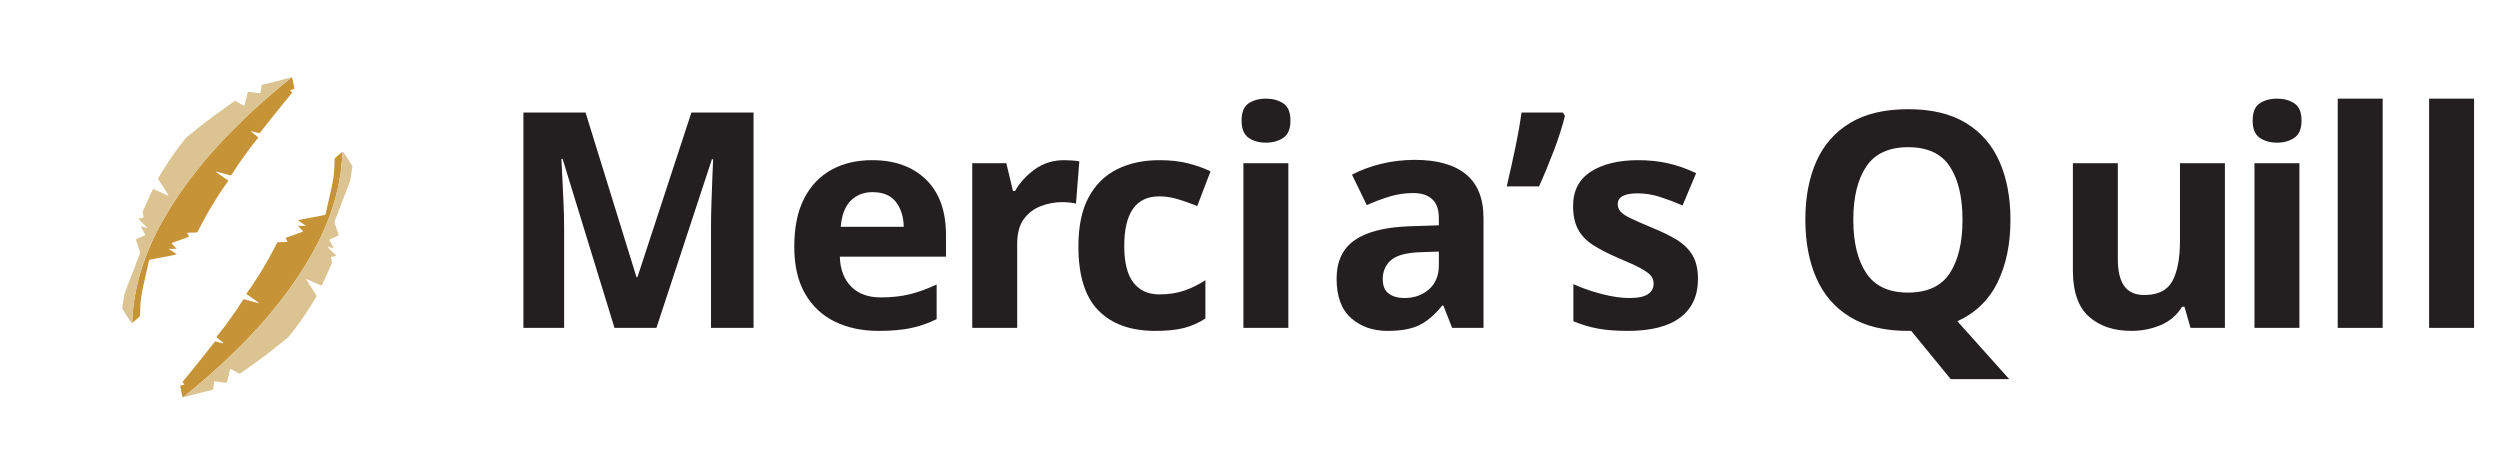
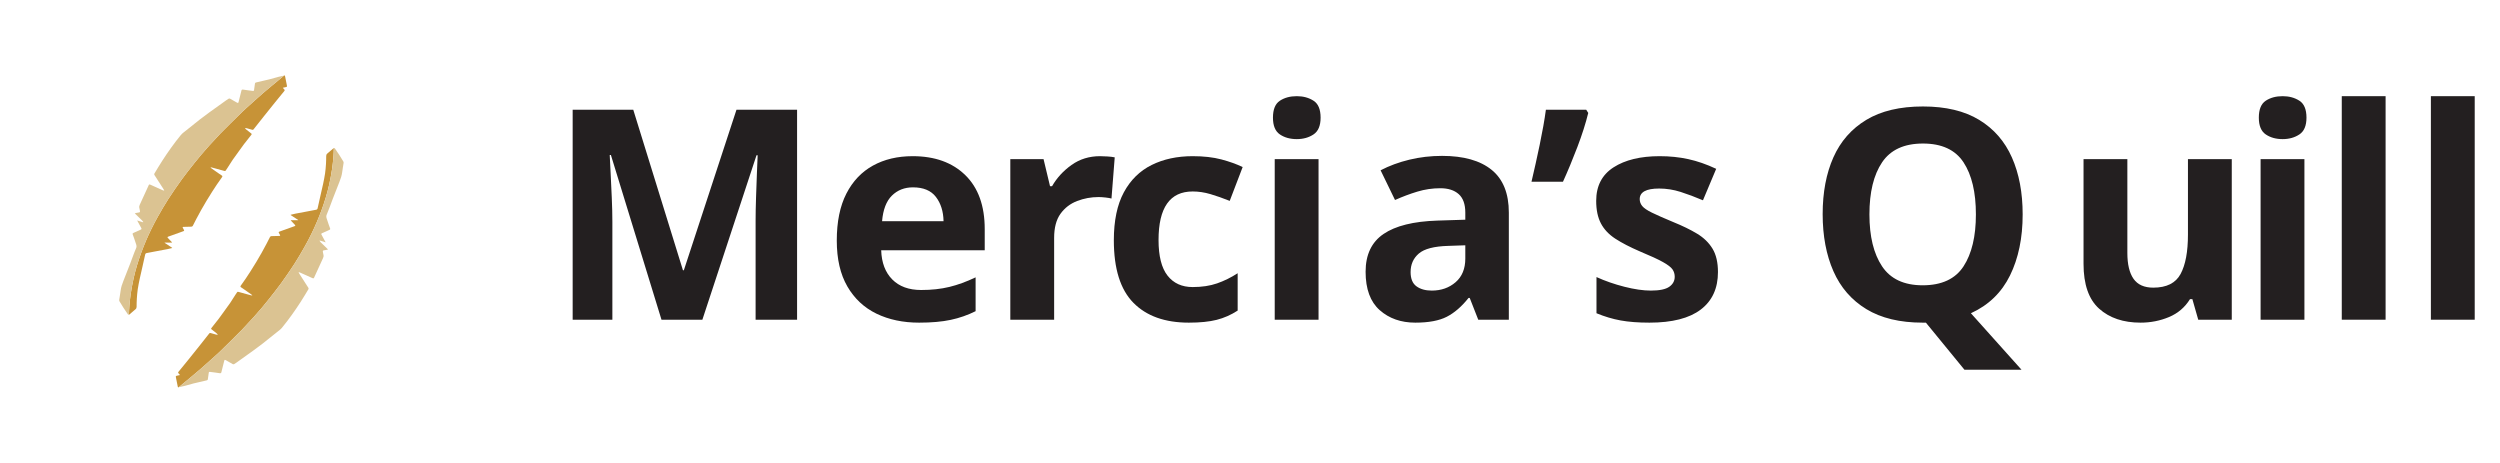
- <svg xmlns="http://www.w3.org/2000/svg" id="Layer_1" data-name="Layer 1" viewBox="0 0 8288.15 1572.01">
+ <svg xmlns="http://www.w3.org/2000/svg" id="Layer_1" data-name="Layer 1" viewBox="0 0 8500 1572.01">
  <defs>
    <style>
      .cls-1 {
        letter-spacing: 0em;
      }

      .cls-2 {
        letter-spacing: 0em;
      }

      .cls-3 {
        fill: #dbc392;
      }

      .cls-4 {
        fill: none;
      }

      .cls-5 {
        fill: #c79337;
      }

      .cls-6 {
        fill: #231f20;
        font-family: Geist-Bold, Geist;
        font-size: 1000px;
        font-weight: 700;
      }

      .cls-7 {
        letter-spacing: -.04em;
      }

      .cls-8 {
        letter-spacing: 0em;
      }

      .cls-9 {
        letter-spacing: 0em;
      }
    </style>
  </defs>
  <g>
    <rect class="cls-4" width="1572.01" height="1572.01" />
    <path class="cls-5" d="M965.64,257.14c2.97-2.11,3.18.83,3.58,2.27.91,3.27,1.38,6.65,2.04,9.99,1.37,6.93,2.8,13.86,4.12,20.8.88,4.63.56,5.03-4.07,6.08-2.82.64-5.64,1.26-9.56,2.14,1.64,2.04,2.66,3.86,4.17,5.05,2.47,1.96,2.62,3.74.68,6.1-10.27,12.51-20.55,25.02-30.72,37.61-13.27,16.42-26.49,32.88-39.63,49.41-11.56,14.53-22.94,29.19-34.53,43.7-.68.85-2.62,1.37-3.74,1.08-6.35-1.62-12.62-3.58-18.94-5.33-1.67-.46-3.42-.59-5.14-.87-.22.31-.45.61-.67.92,1.08,1.23,2,2.64,3.25,3.66,5.89,4.81,11.77,9.65,17.88,14.16,2.25,1.66,1.46,2.88.32,4.33-8.37,10.64-16.9,21.16-25.13,31.92-6.15,8.04-11.91,16.37-17.84,24.57-6.95,9.62-14.09,19.12-20.78,28.92-6.25,9.16-12,18.67-18,28-1.78,2.76-3.7,5.43-5.51,8.17-1.12,1.7-2.2,2.03-4.41,1.39-14.07-4.05-28.22-7.8-42.35-11.61-1.31-.35-2.7-.4-5.2-.76,1.25,1.47,1.71,2.3,2.41,2.79,8.47,5.99,16.96,11.94,25.47,17.86,3.73,2.59,7.53,5.08,11.27,7.65,1.81,1.25,1.96,2.8.7,4.58-5.96,8.48-12,16.9-17.83,25.47-5.2,7.64-10.25,15.38-15.2,23.19-6.89,10.88-13.74,21.8-20.39,32.83-6.2,10.29-12.22,20.68-18.11,31.15-5.63,10.01-11.04,20.15-16.42,30.3-3.91,7.38-7.58,14.88-11.4,22.31-1.32,2.57-3.23,3.77-6.4,3.76-8.59-.02-17.18.44-25.77.66-2.72.07-3.55,1.04-2.1,3.55,1.19,2.07,2.12,4.31,3.43,6.3,1.63,2.49,1.12,3.89-1.65,4.84-4.77,1.64-9.49,3.44-14.25,5.15-12.25,4.39-24.53,8.73-36.76,13.17-3.66,1.33-3.85,2.26-1.28,5.03,4.16,4.47,8.4,8.87,12.58,13.33.47.5.75,1.18,1.28,2.04h-24.9c-.19.24-.38.48-.57.72,8.56,5.61,17.11,11.23,25.67,16.84-.08.35-.16.7-.24,1.05-5.33,1.25-10.62,2.66-15.98,3.71-11.39,2.23-22.82,4.25-34.22,6.41-11.9,2.26-23.76,4.74-35.7,6.78-3.56.61-4.93,2.4-5.62,5.56-3.01,13.7-6.07,27.4-9.16,41.08-3.06,13.52-6.35,26.99-9.21,40.54-2.53,11.98-4.99,23.99-6.78,36.09-1.57,10.64-2.4,21.41-3.12,32.15-.61,9.14-.68,18.33-.78,27.5-.04,3.45-1.16,6.05-3.78,8.3-7.33,6.28-14.54,12.7-22.07,18.8.22-10.05.42-19.86,1.29-29.61,1.26-14.14,2.5-28.32,4.67-42.33,2.72-17.52,5.88-35,9.73-52.3,6.64-29.79,15.65-58.91,26.17-87.59,9.83-26.79,21.05-52.98,33.53-78.61,7.42-15.23,15.29-30.27,23.65-45.01,11.04-19.47,22.18-38.92,34.33-57.7,14.91-23.04,30.5-45.66,46.57-67.91,13.3-18.41,27.61-36.1,41.65-53.97,7.85-9.98,15.92-19.79,24.13-29.48,8.71-10.28,17.56-20.46,26.62-30.44,12.94-14.24,25.96-28.42,39.26-42.32,11.11-11.61,22.63-22.83,34.06-34.14,13.08-12.94,26.24-25.8,39.41-38.65,4.2-4.09,8.49-8.1,12.84-12.03,12.19-11,24.42-21.94,36.66-32.88,7.02-6.28,14-12.6,21.14-18.73,9.44-8.11,19.01-16.08,28.56-24.06,8.09-6.76,16.26-13.42,24.37-20.15,6.15-5.09,12.27-10.22,18.4-15.33Z" />
    <path class="cls-5" d="M607.91,1316.41c-2.98,2.11-3.18-.83-3.58-2.27-.91-3.27-1.38-6.65-2.04-9.99-1.37-6.93-2.8-13.86-4.12-20.8-.88-4.63-.56-5.03,4.07-6.08,2.82-.64,5.64-1.26,9.56-2.13-1.64-2.04-2.66-3.86-4.17-5.05-2.47-1.96-2.62-3.74-.68-6.1,10.27-12.51,20.55-25.02,30.72-37.61,13.27-16.42,26.49-32.88,39.63-49.41,11.56-14.53,22.94-29.19,34.53-43.7.68-.85,2.62-1.37,3.73-1.08,6.35,1.62,12.62,3.58,18.94,5.33,1.66.46,3.42.59,5.13.86.23-.31.45-.61.68-.92-1.08-1.23-2-2.65-3.25-3.66-5.89-4.81-11.77-9.65-17.88-14.16-2.25-1.66-1.46-2.88-.32-4.33,8.37-10.64,16.9-21.16,25.13-31.92,6.15-8.04,11.91-16.37,17.84-24.57,6.95-9.62,14.09-19.12,20.78-28.92,6.25-9.16,12-18.67,18-28,1.78-2.76,3.7-5.43,5.51-8.17,1.12-1.7,2.2-2.03,4.41-1.39,14.07,4.05,28.22,7.8,42.35,11.61,1.31.35,2.7.4,5.19.75-1.25-1.47-1.71-2.3-2.41-2.79-8.47-5.99-16.96-11.94-25.47-17.86-3.73-2.59-7.53-5.08-11.27-7.65-1.81-1.25-1.95-2.8-.7-4.58,5.96-8.48,12-16.9,17.83-25.47,5.2-7.64,10.25-15.38,15.2-23.19,6.89-10.88,13.74-21.8,20.39-32.83,6.2-10.29,12.22-20.68,18.11-31.15,5.63-10.01,11.04-20.15,16.42-30.3,3.91-7.38,7.58-14.88,11.4-22.31,1.32-2.57,3.24-3.77,6.4-3.76,8.59.02,17.18-.44,25.77-.66,2.72-.07,3.54-1.04,2.1-3.55-1.19-2.07-2.12-4.31-3.43-6.3-1.63-2.48-1.13-3.89,1.65-4.84,4.78-1.64,9.49-3.44,14.25-5.15,12.25-4.39,24.53-8.73,36.76-13.17,3.66-1.33,3.85-2.26,1.28-5.03-4.16-4.47-8.4-8.87-12.58-13.33-.47-.5-.75-1.18-1.28-2.04h24.9c.19-.24.38-.48.57-.72-8.56-5.62-17.11-11.23-25.67-16.85.08-.35.16-.7.24-1.05,5.33-1.25,10.62-2.66,15.98-3.71,11.39-2.23,22.82-4.25,34.22-6.41,11.9-2.26,23.76-4.74,35.7-6.78,3.56-.61,4.93-2.4,5.62-5.56,3.01-13.7,6.07-27.4,9.16-41.08,3.06-13.52,6.35-26.99,9.21-40.54,2.53-11.98,4.99-23.99,6.78-36.09,1.57-10.64,2.4-21.41,3.12-32.15.61-9.14.68-18.33.78-27.5.04-3.45,1.16-6.05,3.78-8.3,7.33-6.28,14.54-12.71,22.07-18.8-.22,10.05-.42,19.86-1.28,29.61-1.26,14.14-2.5,28.32-4.67,42.33-2.72,17.52-5.88,35-9.73,52.3-6.64,29.79-15.65,58.91-26.17,87.59-9.83,26.79-21.05,52.98-33.53,78.61-7.42,15.23-15.29,30.27-23.65,45.01-11.04,19.47-22.18,38.92-34.33,57.7-14.91,23.04-30.5,45.66-46.57,67.91-13.3,18.41-27.61,36.1-41.65,53.97-7.85,9.98-15.92,19.79-24.13,29.48-8.71,10.28-17.56,20.46-26.62,30.44-12.94,14.24-25.96,28.42-39.26,42.32-11.11,11.61-22.63,22.83-34.06,34.14-13.08,12.94-26.24,25.8-39.42,38.65-4.2,4.09-8.49,8.1-12.84,12.03-12.19,11-24.42,21.94-36.66,32.88-7.02,6.28-14,12.6-21.14,18.73-9.44,8.11-19.01,16.08-28.56,24.06-8.09,6.76-16.26,13.42-24.37,20.15-6.15,5.09-12.27,10.22-18.4,15.33Z" />
    <path class="cls-3" d="M965.32,257.16c-5.81,5.09-11.93,10.22-18.08,15.31-8.12,6.73-16.28,13.39-24.37,20.15-9.56,7.98-19.12,15.95-28.56,24.06-7.14,6.13-14.12,12.45-21.14,18.73-12.24,10.94-24.47,21.89-36.66,32.88-4.35,3.93-8.64,7.93-12.84,12.03-13.17,12.85-26.33,25.71-39.41,38.65-11.43,11.3-22.95,22.53-34.06,34.14-13.3,13.9-26.32,28.07-39.26,42.32-9.06,9.97-17.9,20.16-26.62,30.44-8.21,9.69-16.29,19.49-24.13,29.48-14.04,17.87-28.36,35.55-41.65,53.97-16.06,22.25-31.66,44.87-46.57,67.91-12.15,18.78-23.29,38.24-34.33,57.7-8.36,14.74-16.24,29.78-23.65,45.01-12.48,25.63-23.7,51.82-33.53,78.61-10.52,28.67-19.53,57.79-26.17,87.59-3.86,17.3-7.02,34.78-9.73,52.3-2.17,14.02-3.41,28.19-4.67,42.33-.87,9.75-1.06,19.56-1.53,29.7-1.18-.31-2.81-.68-3.52-1.69-5.14-7.38-10.19-14.82-15.07-22.37-4.67-7.23-9.19-14.56-13.56-21.97-.83-1.4-1.11-3.45-.87-5.1,1.52-10.49,3.56-20.92,4.82-31.44,1.34-11.17,4.92-21.56,9.06-31.91,8.03-20.08,15.88-40.23,23.66-60.41,6.65-17.25,12.44-34.86,19.89-51.76,3.55-8.05-.48-13.91-2.35-20.44-2.56-8.97-6.2-17.63-9.22-26.48-.73-2.15-.41-3.78,2.43-4.95,8.44-3.47,16.65-7.52,24.97-11.28,2.89-1.3,3.19-2.74,1.53-5.61-4.61-7.97-8.8-16.19-13.81-25.51,7.25,2.25,13.58,4.22,19.9,6.19.27-.38.54-.75.82-1.13-1.34-1.69-2.52-3.55-4.05-5.06-7.5-7.4-15.1-14.72-22.65-22.07-.54-.52-1.01-1.1-2.07-2.26,4.9-1.03,9.22-2.43,13.62-2.73,4.59-.31,4.33-2.93,3.84-5.94-.52-3.23-1.11-6.48-1.97-9.63-1.13-4.11.04-7.76,1.7-11.39,9.23-20.15,18.46-40.29,27.69-60.44.74-1.61,1.61-3.18,2.13-4.86,1.2-3.88,3.49-3.4,6.44-2.06,14.07,6.39,28.19,12.69,42.31,18.97,1.08.48,2.34.55,3.51.82.27-.27.54-.55.8-.82-1.5-2.47-2.94-4.97-4.51-7.4-9.65-14.99-19.37-29.95-28.92-45-.67-1.06-.81-3.2-.19-4.24,8.75-14.53,17.41-29.12,26.62-43.35,9.7-14.98,19.65-29.81,30.07-44.29,10.72-14.88,21.76-29.57,33.44-43.69,5.09-6.15,12-10.84,18.3-15.94,15.65-12.66,31.32-25.3,47.18-37.69,10.35-8.09,20.96-15.87,31.61-23.58,18.87-13.65,37.84-27.16,56.79-40.7,2.88-2.06,5.78-4.15,8.88-5.84,1.13-.62,3.16-.66,4.28-.05,7.66,4.17,15.18,8.59,22.74,12.93,4.86,2.79,5.54,2.49,6.86-2.86,3.06-12.36,6.18-24.71,9.26-37.07.8-3.22,2.23-4.33,5.96-3.71,11.07,1.85,22.25,3.09,33.39,4.53,2.04.26,3.3-.37,3.6-2.77.95-7.39,2.19-14.74,3.14-22.12.32-2.48,1.73-3.5,3.86-4,14.72-3.41,29.49-6.63,44.16-10.28,11-2.73,21.83-6.11,32.79-8.99,5.72-1.51,11.55-2.57,17.65-3.86Z" />
    <path class="cls-3" d="M608.23,1316.39c5.81-5.09,11.93-10.22,18.08-15.31,8.12-6.73,16.28-13.39,24.37-20.15,9.56-7.98,19.12-15.95,28.56-24.06,7.14-6.13,14.12-12.45,21.14-18.73,12.24-10.94,24.47-21.89,36.66-32.88,4.35-3.93,8.64-7.93,12.84-12.03,13.17-12.85,26.33-25.71,39.42-38.65,11.43-11.3,22.95-22.53,34.06-34.14,13.3-13.9,26.32-28.07,39.26-42.32,9.06-9.98,17.9-20.16,26.62-30.44,8.21-9.69,16.29-19.49,24.13-29.48,14.04-17.87,28.36-35.55,41.65-53.97,16.06-22.25,31.66-44.87,46.57-67.91,12.15-18.78,23.29-38.24,34.33-57.7,8.36-14.74,16.24-29.78,23.65-45.01,12.48-25.63,23.7-51.82,33.53-78.61,10.52-28.67,19.53-57.8,26.17-87.59,3.86-17.3,7.02-34.78,9.73-52.3,2.17-14.02,3.41-28.19,4.67-42.33.87-9.75,1.06-19.56,1.53-29.7,1.18.31,2.81.68,3.52,1.69,5.14,7.38,10.19,14.82,15.07,22.37,4.67,7.23,9.19,14.56,13.56,21.97.83,1.4,1.11,3.45.87,5.1-1.52,10.49-3.56,20.92-4.82,31.44-1.34,11.17-4.92,21.56-9.06,31.91-8.03,20.08-15.88,40.23-23.65,60.41-6.65,17.25-12.44,34.86-19.89,51.76-3.55,8.05.48,13.91,2.35,20.44,2.56,8.97,6.2,17.63,9.22,26.48.73,2.14.41,3.78-2.43,4.95-8.44,3.47-16.65,7.52-24.97,11.28-2.89,1.3-3.19,2.74-1.53,5.61,4.61,7.97,8.8,16.19,13.81,25.51-7.25-2.25-13.58-4.22-19.9-6.19-.27.38-.54.75-.82,1.13,1.34,1.69,2.52,3.55,4.05,5.06,7.5,7.4,15.1,14.72,22.65,22.07.54.52,1.01,1.1,2.08,2.26-4.91,1.03-9.23,2.43-13.62,2.73-4.59.31-4.33,2.93-3.85,5.94.52,3.23,1.11,6.47,1.97,9.63,1.13,4.11-.04,7.76-1.71,11.39-9.23,20.15-18.46,40.29-27.69,60.44-.74,1.61-1.61,3.18-2.13,4.86-1.2,3.88-3.49,3.4-6.44,2.06-14.07-6.39-28.19-12.69-42.31-18.97-1.08-.48-2.34-.55-3.51-.82-.27.27-.54.55-.8.82,1.5,2.47,2.94,4.97,4.51,7.4,9.65,14.99,19.37,29.95,28.92,45,.67,1.06.81,3.2.19,4.24-8.81,14.64-17.53,29.35-26.81,43.69-9.63,14.87-19.53,29.59-29.89,43.95-10.73,14.87-21.76,29.56-33.45,43.69-5.09,6.15-12,10.84-18.3,15.94-15.65,12.66-31.32,25.3-47.18,37.69-10.35,8.09-20.96,15.87-31.61,23.58-18.87,13.65-37.84,27.16-56.79,40.7-2.88,2.06-5.78,4.15-8.88,5.84-1.13.62-3.16.66-4.28.05-7.66-4.17-15.18-8.59-22.74-12.93-4.86-2.79-5.54-2.49-6.86,2.86-3.06,12.36-6.18,24.71-9.26,37.07-.8,3.22-2.23,4.33-5.96,3.71-11.07-1.85-22.25-3.09-33.39-4.53-2.04-.26-3.3.37-3.6,2.77-.95,7.39-2.19,14.74-3.14,22.12-.32,2.49-1.73,3.5-3.86,4-14.72,3.41-29.49,6.63-44.16,10.28-11,2.73-21.83,6.11-32.79,8.99-5.72,1.5-11.55,2.57-17.65,3.86Z" />
  </g>
-   <text class="cls-6" transform="translate(1645.2 1087)">
+   <text class="cls-6" transform="translate(1857.06 1087)">
    <tspan class="cls-2" x="0" y="0">Me</tspan>
    <tspan class="cls-7" x="1500" y="0">r</tspan>
    <tspan class="cls-2" x="1884.99" y="0">ci</tspan>
    <tspan x="2743.99" y="0">a’s Q</tspan>
    <tspan class="cls-1" x="5151.96" y="0">u</tspan>
    <tspan class="cls-8" x="5750.96" y="0">i</tspan>
    <tspan class="cls-9" x="6026.96" y="0">l</tspan>
    <tspan x="6329.96" y="0">l</tspan>
  </text>
</svg>
